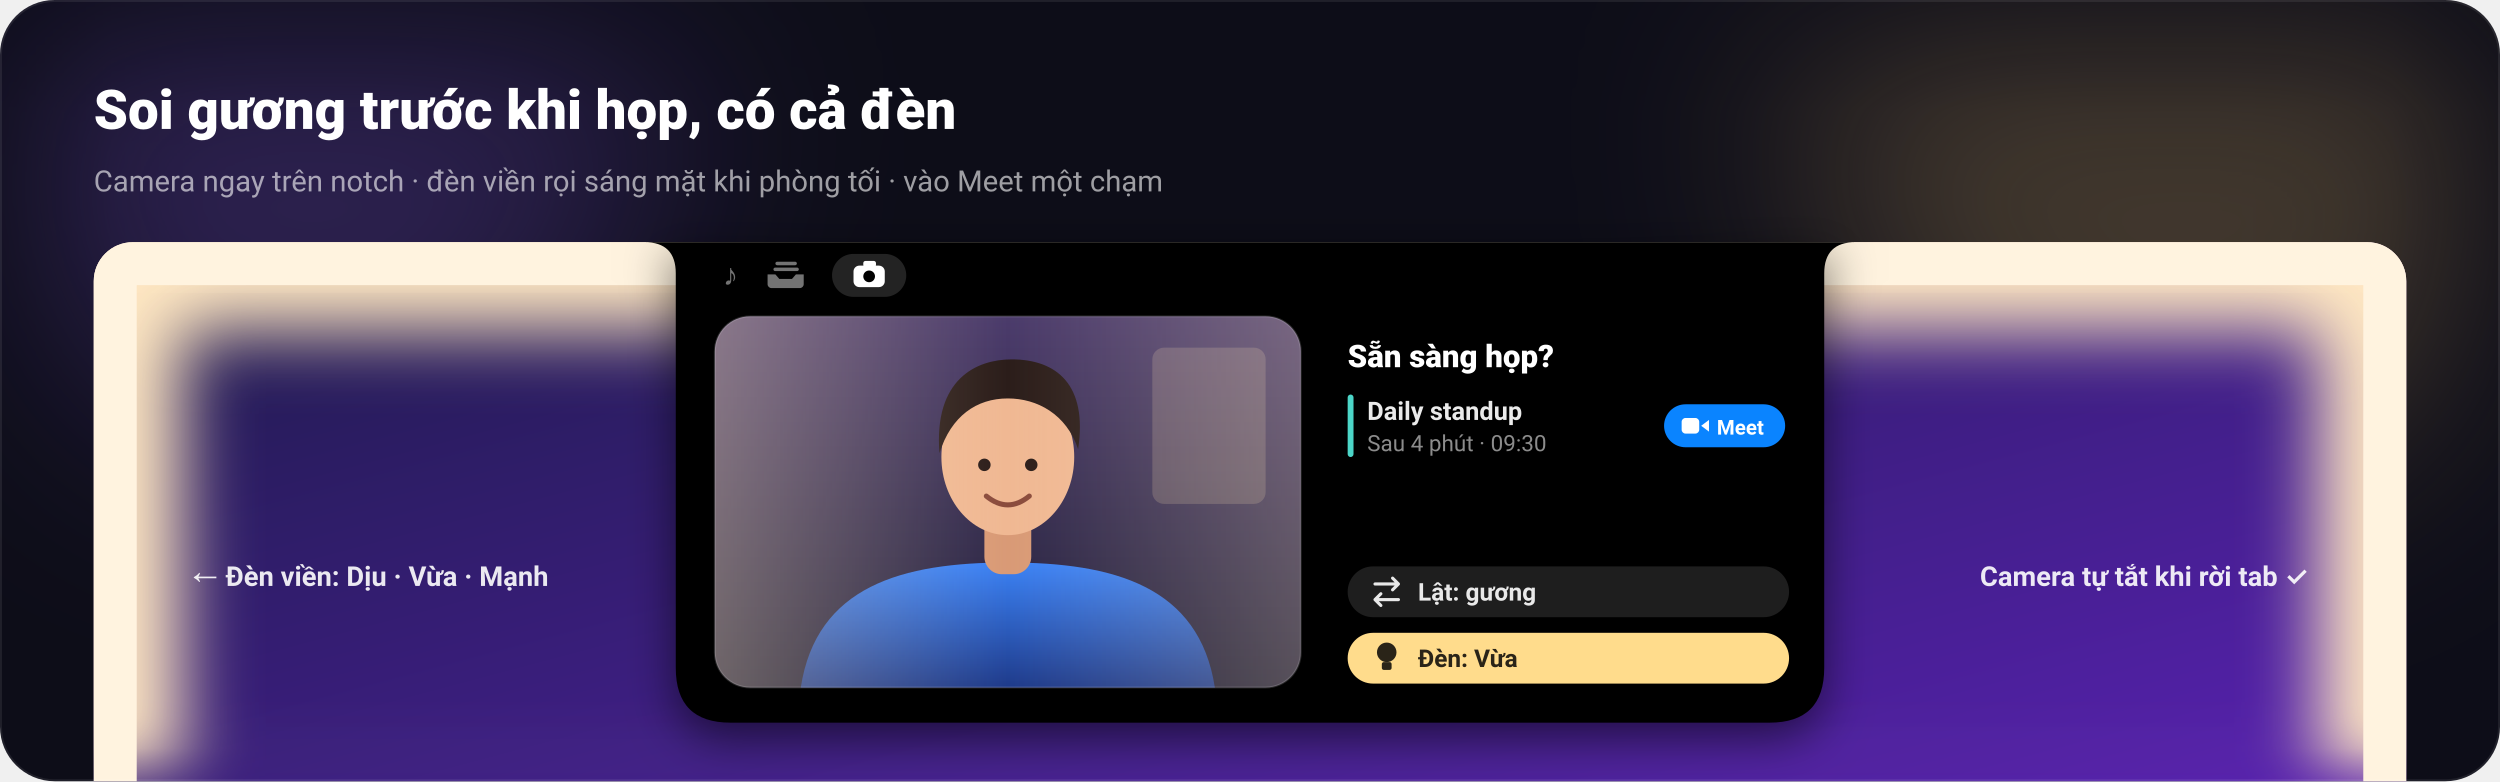
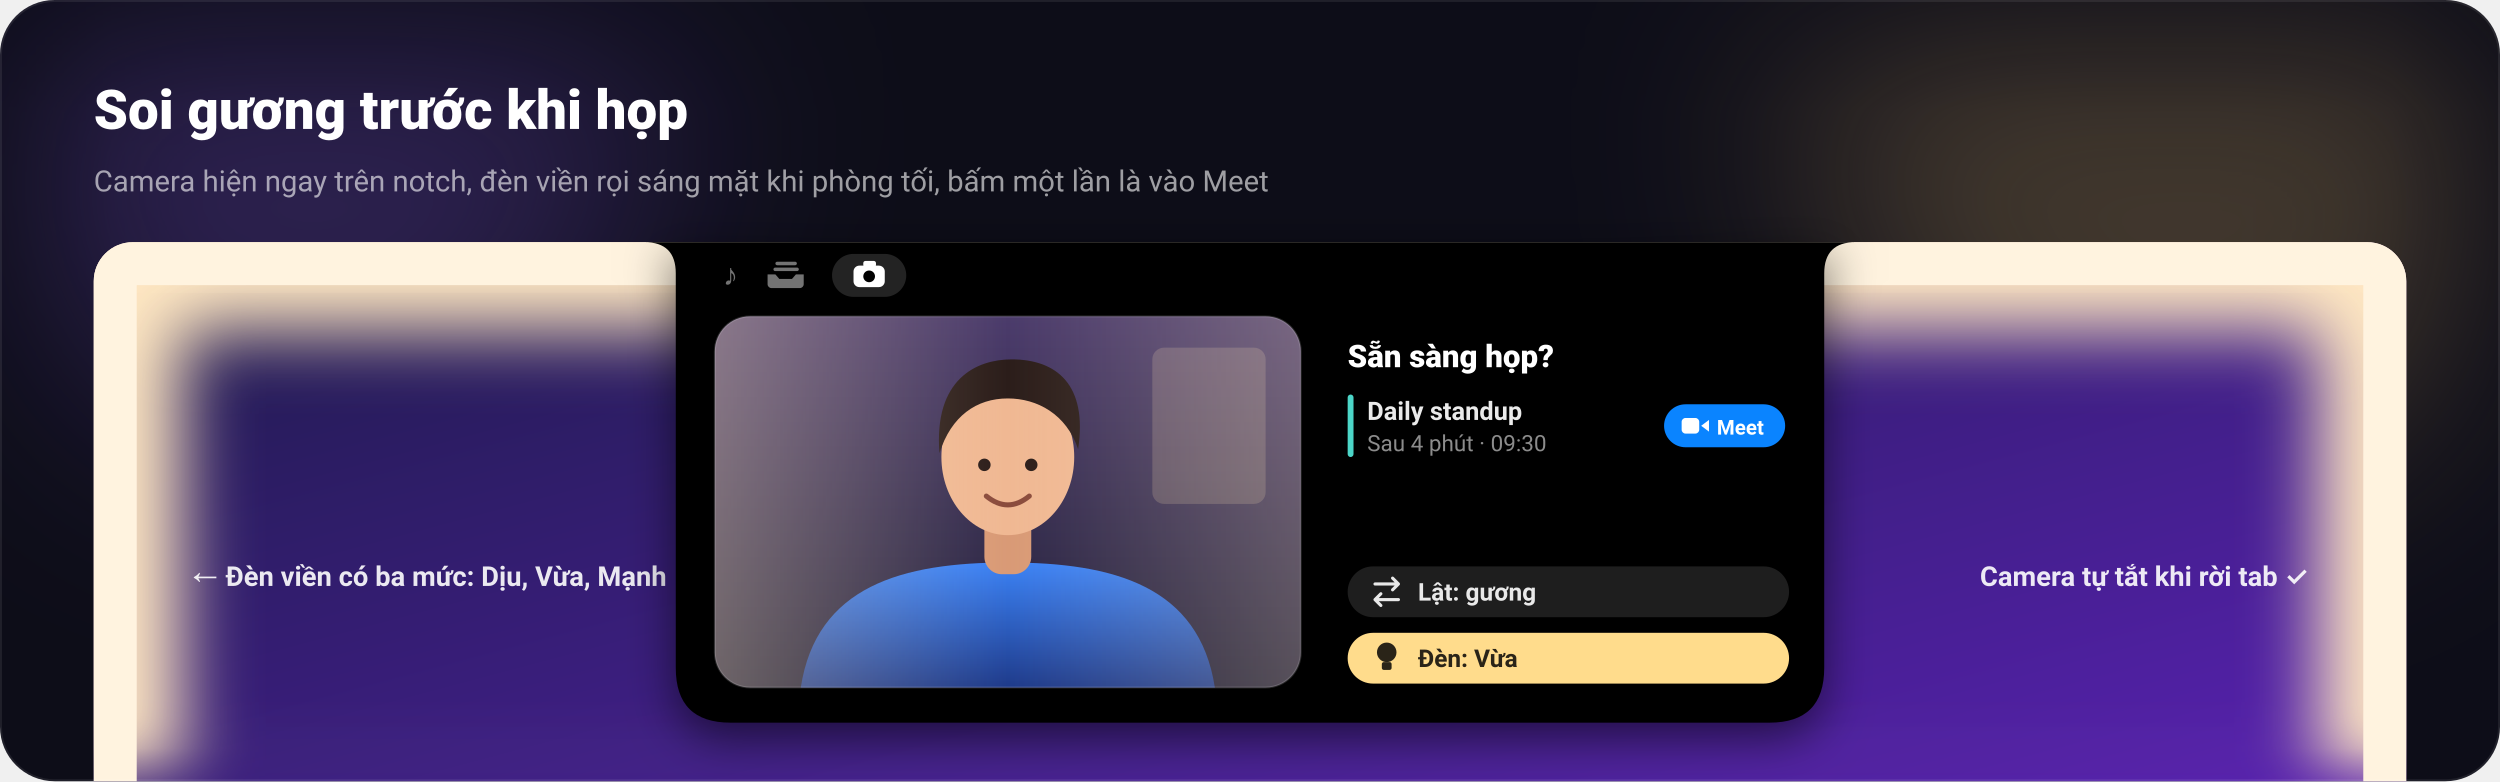
<svg xmlns="http://www.w3.org/2000/svg" width="1280" height="400" viewBox="0 0 1280 400">
  <defs>
    <linearGradient id="wall" x1="0" y1="0" x2="1" y2="1">
      <stop offset="0" stop-color="#1e1b4b" />
      <stop offset="1" stop-color="#5b21b6" />
    </linearGradient>
    <linearGradient id="room" x1="0" y1="0" x2="0" y2="1">
      <stop offset="0" stop-color="#4b3b6b" />
      <stop offset="1" stop-color="#1f1d36" />
    </linearGradient>
    <linearGradient id="shirt" x1="0" y1="0" x2="0" y2="1">
      <stop offset="0" stop-color="#3b82f6" />
      <stop offset="1" stop-color="#1e3a8a" />
    </linearGradient>
    <linearGradient id="lit" x1="0" y1="0" x2="1" y2="0">
      <stop offset="0" stop-color="#ffe9c4" stop-opacity=".35" />
      <stop offset=".5" stop-color="#ffe9c4" stop-opacity="0" />
      <stop offset="1" stop-color="#ffe9c4" stop-opacity=".25" />
    </linearGradient>
    <clipPath id="card">
      <rect width="1280" height="400" rx="28" />
    </clipPath>
    <clipPath id="screen">
      <rect x="48" y="124" width="1184" height="320" rx="20" />
    </clipPath>
    <clipPath id="cam">
      <rect x="366" y="162" width="300" height="190" rx="18" />
    </clipPath>
    <filter id="b60" x="-60%" y="-60%" width="220%" height="220%">
      <feGaussianBlur stdDeviation="60" />
    </filter>
    <filter id="b18" x="-20%" y="-20%" width="140%" height="140%">
      <feGaussianBlur stdDeviation="18" />
    </filter>
    <filter id="b12" x="-50%" y="-50%" width="200%" height="200%">
      <feGaussianBlur stdDeviation="12" />
    </filter>
  </defs>
  <style>
    text { font-family: -apple-system, BlinkMacSystemFont, "SF Pro Display", "Segoe UI", Roboto, Helvetica, Arial, sans-serif; }
    .breathe { animation: breathe 2.6s ease-in-out infinite alternate; }
    @keyframes breathe { from { opacity: .45; } to { opacity: .95; } }
    .blink { transform-box: fill-box; transform-origin: 50% 50%; animation: blink 4.5s infinite; }
    @keyframes blink { 0%, 92%, 100% { transform: scaleY(1); } 95% { transform: scaleY(.1); } }
  </style>
  <g clip-path="url(#card)">
    <rect width="1280" height="400" fill="#0d0d18" />
    <circle cx="1120" cy="40" r="200" fill="#ffd27a" opacity=".22" filter="url(#b60)" />
    <circle cx="160" cy="40" r="180" fill="#8b5cf6" opacity=".25" filter="url(#b60)" />
-     <text x="48" y="66" font-size="28" font-weight="800" fill="#fff">Soi gương trước khi họp, có cả đèn</text>
-     <text x="48" y="98" font-size="15" fill="#fff" opacity=".6">Camera ngay trên notch · đèn viền rọi sáng mặt khi phòng tối · vào Meet một chạm</text>
+     <text x="48" y="66" font-size="28" font-weight="800" fill="#fff">Soi gương trước khi họp</text>
+     <text x="48" y="98" font-size="15" fill="#fff" opacity=".6">Camera hiện ngay trên notch, đèn viền rọi sáng mặt khi phòng tối, bấm một lần là vào Meet</text>
    <rect x="48" y="124" width="1184" height="320" rx="20" fill="url(#wall)" />
    <g clip-path="url(#screen)">
      <rect x="48" y="124" width="1184" height="26" fill="#fff" opacity=".14" />
      <rect class="breathe" x="48" y="124" width="1184" height="320" rx="20" fill="none" stroke="#ffe7c2" stroke-width="90" filter="url(#b18)" />
      <rect x="48" y="124" width="1184" height="320" rx="20" fill="none" stroke="#fff3df" stroke-width="44" />
      <g font-size="14" font-weight="600" fill="#fff" opacity=".9">
-         <text x="98" y="300">← Đèn viền: Dịu · Vừa · Mạnh</text>
+         <text x="98" y="300">← Đèn viền có ba mức: Dịu, Vừa, Mạnh</text>
        <text x="1182" y="300" text-anchor="end">Camera tự tắt khi rời tab ✓</text>
      </g>
    </g>
    <path d="M330 124 Q346 124 346 140 L346 342 Q346 370 374 370 L906 370 Q934 370 934 342 L934 140 Q934 124 950 124 Z" fill="#000" opacity=".55" transform="translate(0 8)" filter="url(#b12)" />
    <path d="M330 124 Q346 124 346 140 L346 342 Q346 370 374 370 L906 370 Q934 370 934 342 L934 140 Q934 124 950 124 Z" fill="#000" />
    <text x="374" y="146" font-size="12" fill="#fff" opacity=".45" text-anchor="middle">♪</text>
    <g fill="#fff" opacity=".45">
      <rect x="397" y="134" width="11" height="1.8" rx=".9" />
      <rect x="396" y="137" width="13" height="1.8" rx=".9" />
      <path d="M393 140.5 h4 l2 2.3 h6.5 l2 -2.3 h4 v5 a2 2 0 0 1 -2 2 h-14.5 a2 2 0 0 1 -2 -2 z" />
    </g>
    <rect x="426" y="130" width="38" height="22" rx="11" fill="#fff" opacity=".14" />
    <g fill="#fff">
      <rect x="437" y="136" width="16" height="11" rx="3" />
      <rect x="442" y="133.6" width="6.5" height="3.2" rx="1.1" />
    </g>
    <circle cx="445" cy="141.5" r="3" fill="#000" />
    <g clip-path="url(#cam)">
      <rect x="366" y="162" width="300" height="190" fill="url(#room)" />
      <rect x="590" y="178" width="58" height="80" rx="6" fill="#ffe2b3" opacity=".18" />
      <path d="M410 352 C 418 300, 462 288, 516 288 S 614 300, 622 352 Z" fill="url(#shirt)" />
      <rect x="504" y="262" width="24" height="32" rx="9" fill="#d99a76" />
      <ellipse cx="516" cy="234" rx="34" ry="40" fill="#f0b893" />
      <path d="M481 232 C 478 194, 500 184, 518 184 C 541 184, 557 197, 552 230 C 546 212, 531 204, 516 204 C 500 204, 487 213, 481 232 Z" fill="#2b1d1a" />
      <g class="blink">
        <circle cx="504" cy="238" r="3.2" fill="#2b1d1a" />
        <circle cx="528" cy="238" r="3.2" fill="#2b1d1a" />
      </g>
      <path d="M505 254 Q516 263 527 254" fill="none" stroke="#8a4b3c" stroke-width="2.6" stroke-linecap="round" />
      <rect class="breathe" x="366" y="162" width="300" height="190" fill="url(#lit)" />
    </g>
    <rect x="366" y="162" width="300" height="190" rx="18" fill="none" stroke="#fff" stroke-opacity=".15" />
    <text x="690" y="188" font-size="16" font-weight="800" fill="#fff">Sẵn sàng họp?</text>
    <rect x="690" y="202" width="3" height="32" rx="1.5" fill="#4cd6c8" />
    <text x="700" y="215" font-size="13" font-weight="700" fill="#fff" opacity=".92">Daily standup</text>
    <text x="700" y="231" font-size="11.5" fill="#fff" opacity=".55">Sau 4 phút · 09:30</text>
    <rect x="852" y="207" width="62" height="22" rx="11" fill="#0a84ff" />
    <rect x="861" y="214" width="9" height="8" rx="2" fill="#fff" />
    <path d="M871 218 l4 -3 v6 z" fill="#fff" />
    <text x="879" y="222.5" font-size="10.5" font-weight="700" fill="#fff">Meet</text>
    <rect x="690" y="290" width="226" height="26" rx="13" fill="#fff" fill-opacity=".12" />
    <path d="M704 299 h12 m-3 -3 l3 3 l-3 3 M716 307 h-12 m3 -3 l-3 3 l3 3" fill="none" stroke="#fff" stroke-opacity=".9" stroke-width="1.6" stroke-linecap="round" stroke-linejoin="round" />
    <text x="726" y="307.5" font-size="12.5" font-weight="600" fill="#fff" opacity=".9">Lật: gương</text>
    <rect x="690" y="324" width="226" height="26" rx="13" fill="#ffdc8c" />
    <circle cx="710" cy="334" r="5" fill="#2a2418" />
    <rect x="707.5" y="339" width="5" height="4" rx="1" fill="#2a2418" />
    <text x="726" y="341.5" font-size="12.5" font-weight="700" fill="#2a2418">Đèn: Vừa</text>
  </g>
  <rect x=".5" y=".5" width="1279" height="399" rx="27.5" fill="none" stroke="#fff" stroke-opacity=".08" />
</svg>
